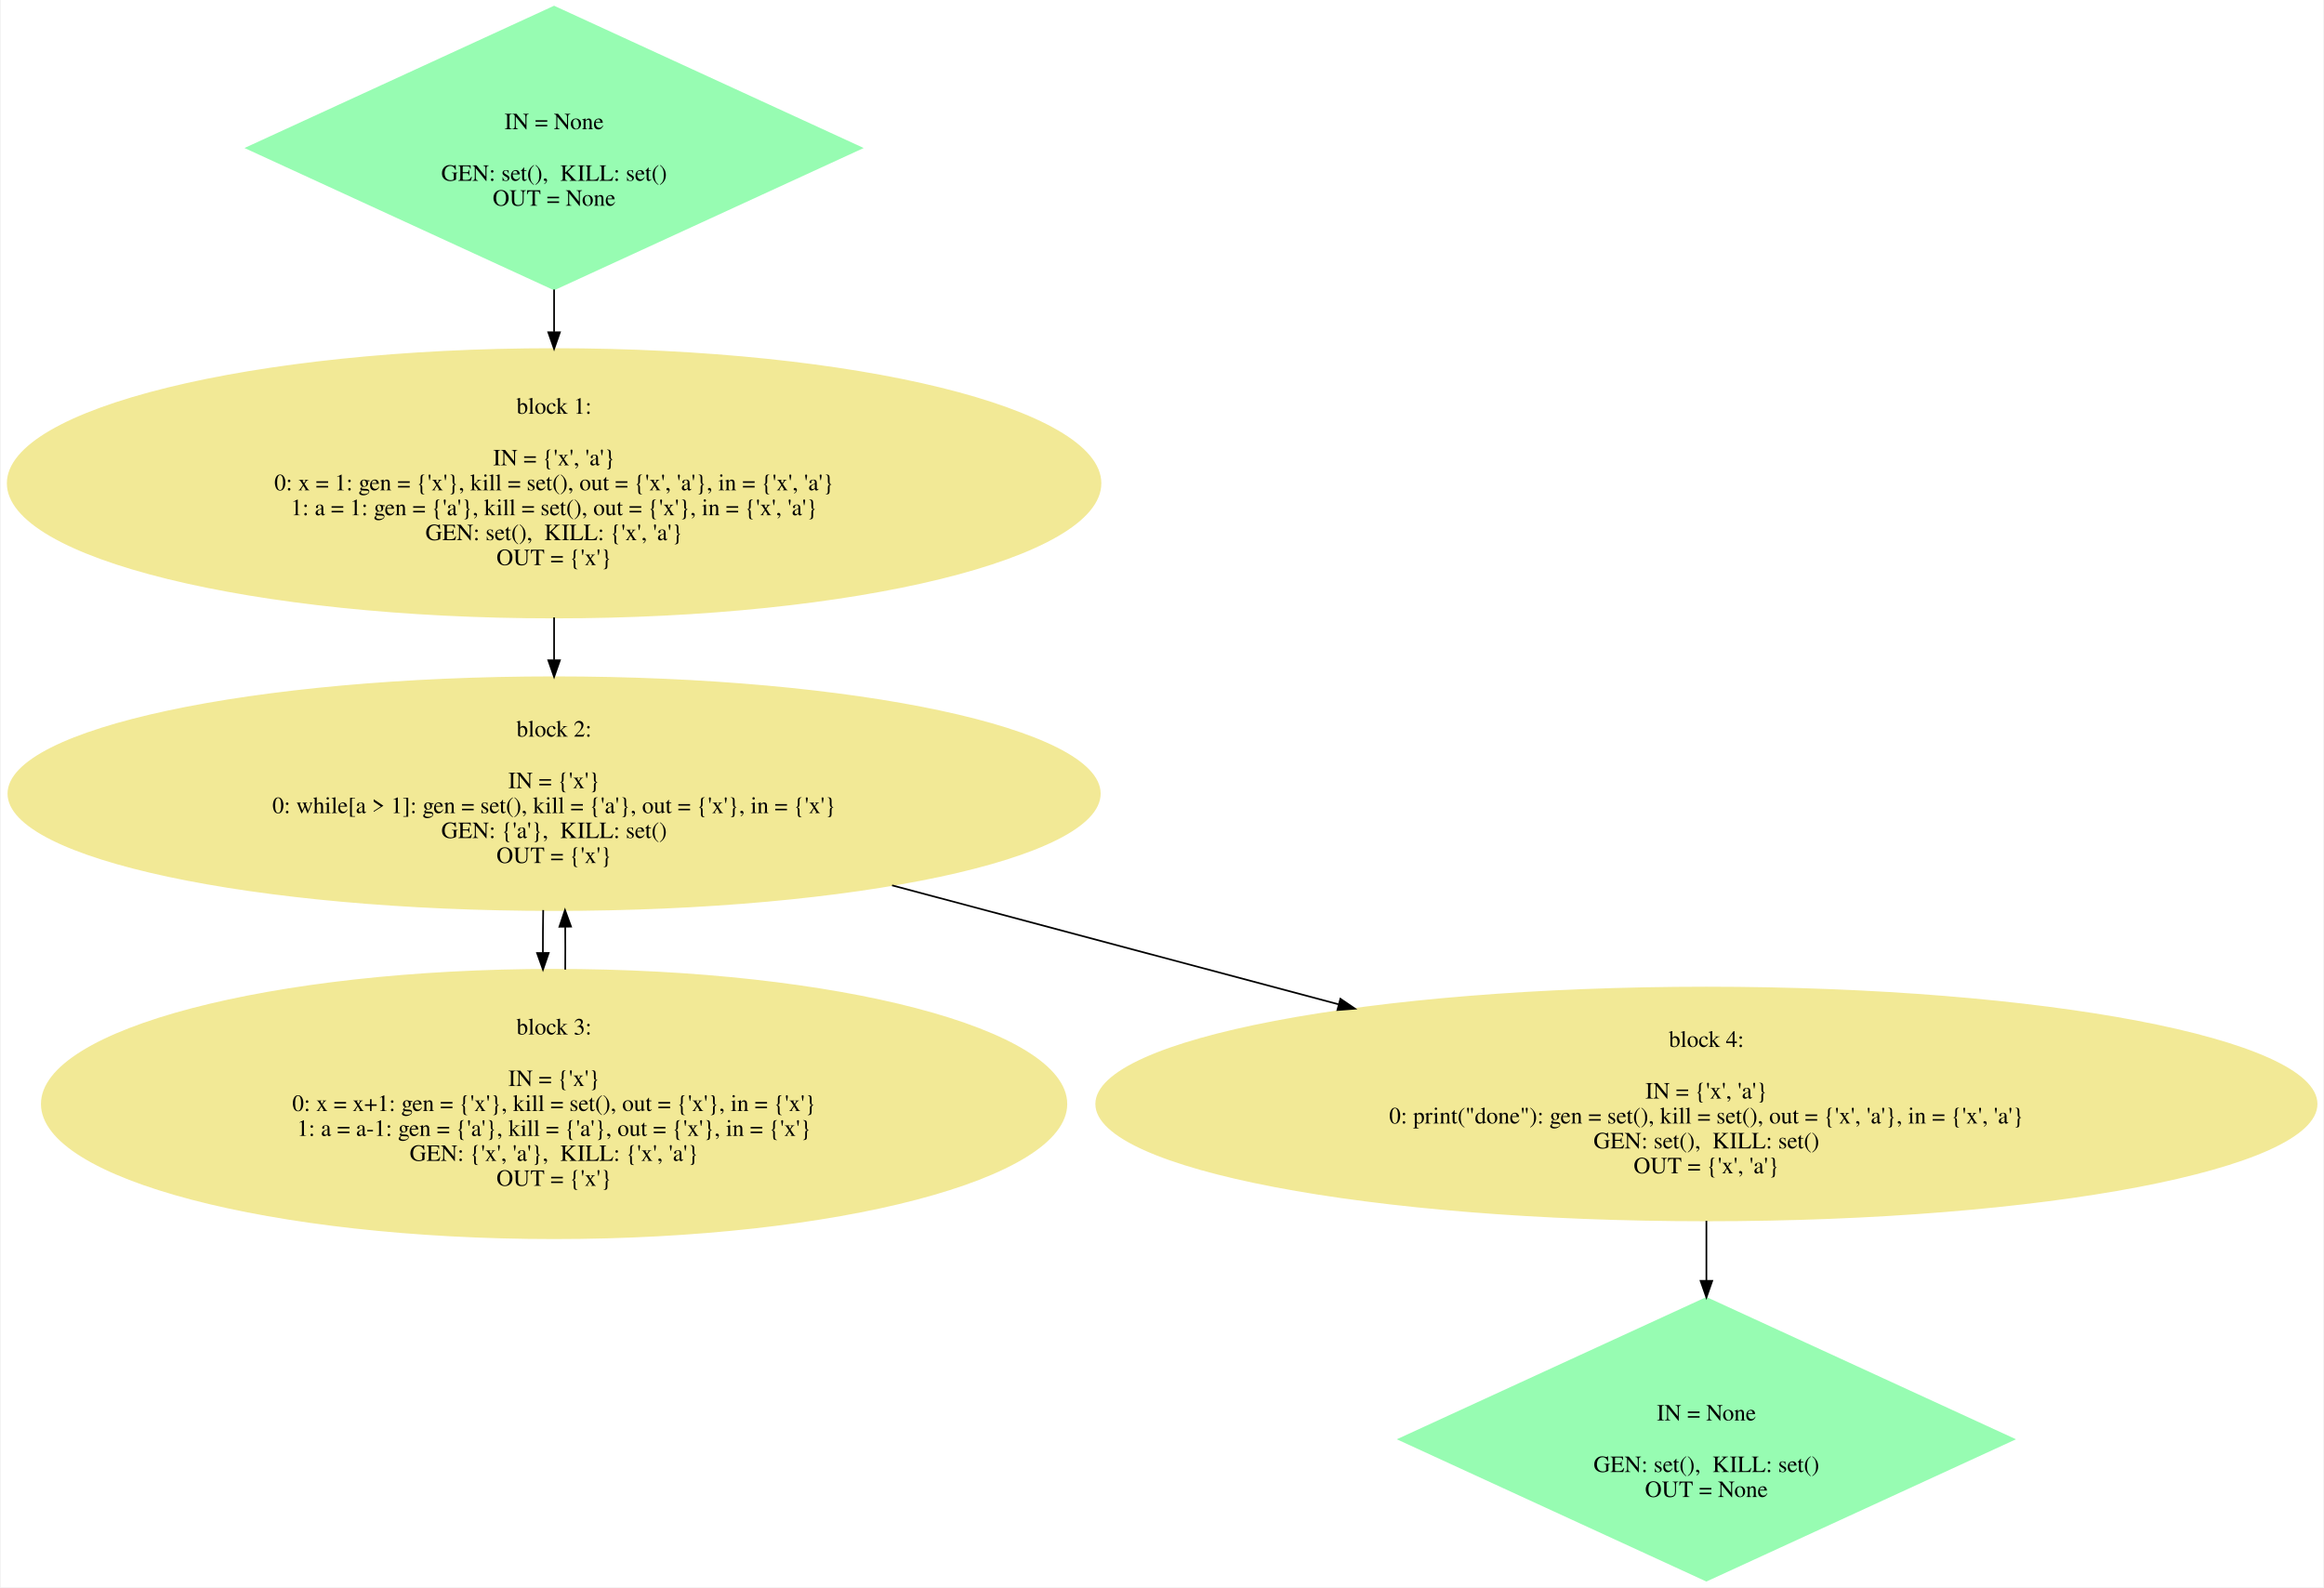
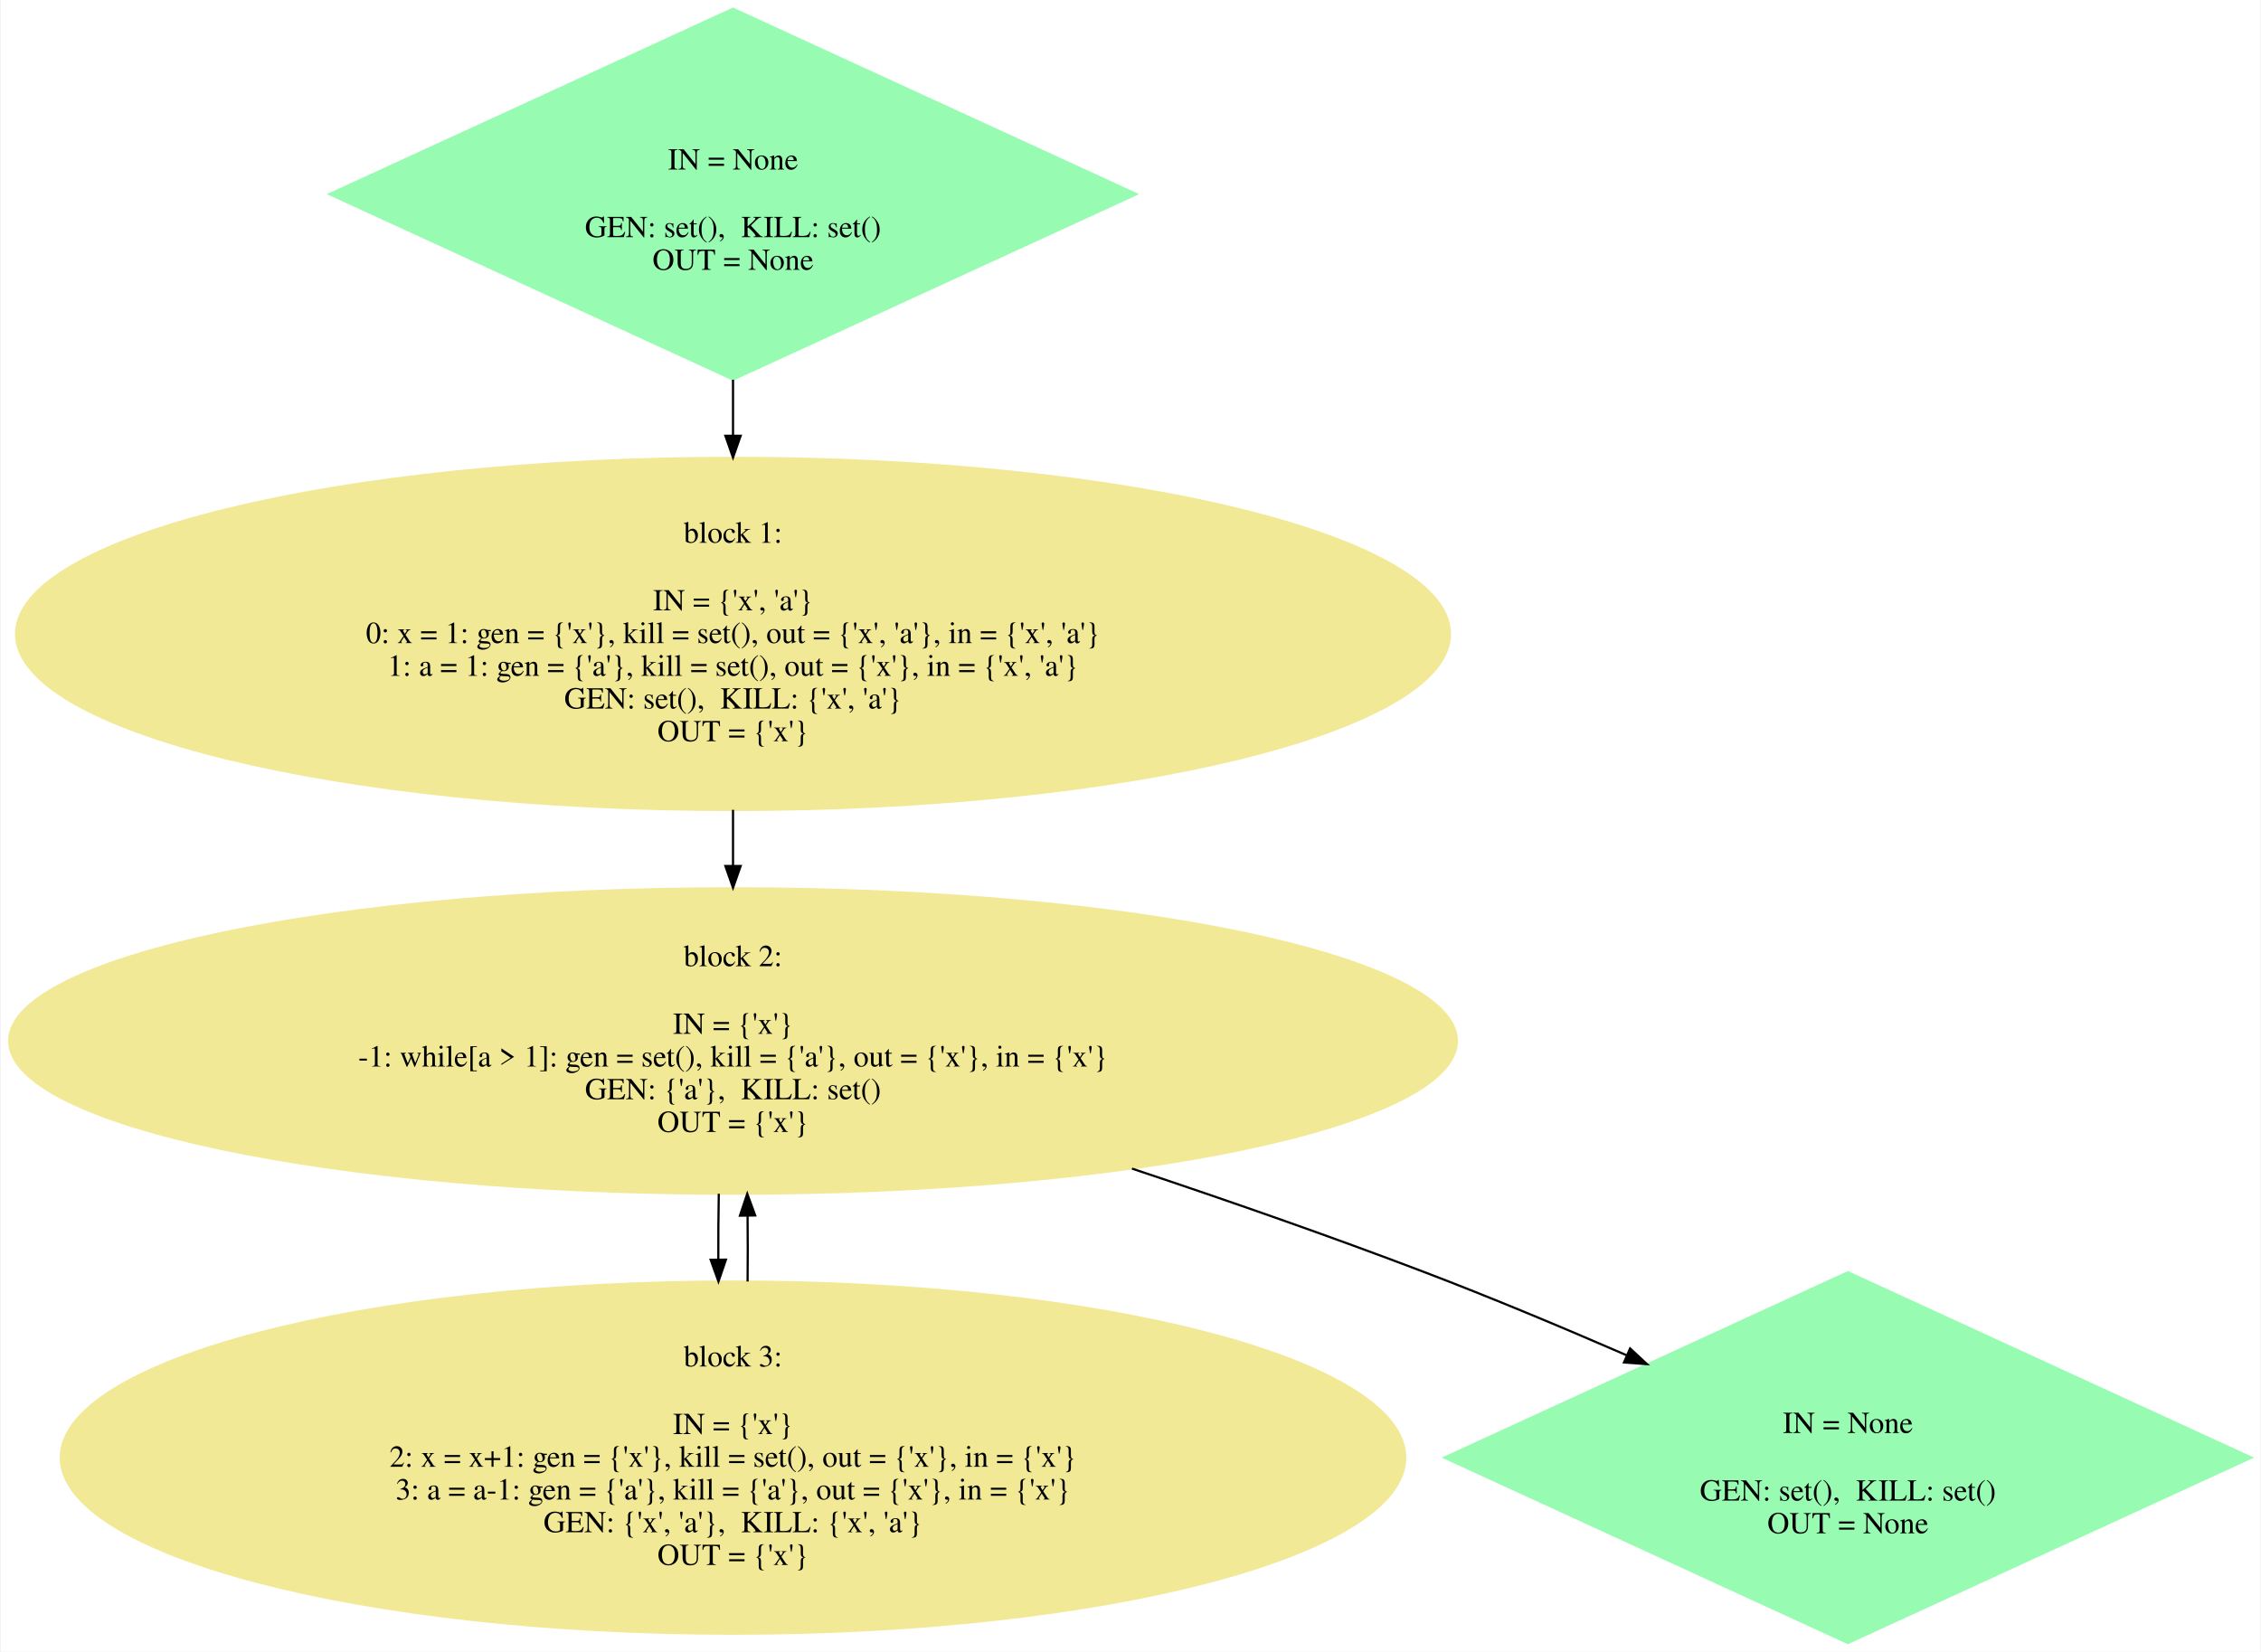
- <svg xmlns="http://www.w3.org/2000/svg" width="1397pt" height="954pt" viewBox="0.00 0.00 1396.79 954.45">
-   <g id="graph0" class="graph" transform="scale(1 1) rotate(0) translate(4 950.45)">
-     <polygon fill="white" stroke="transparent" points="-4,4 -4,-950.45 1392.79,-950.45 1392.79,4 -4,4" />
+ <svg xmlns="http://www.w3.org/2000/svg" width="1036pt" height="757pt" viewBox="0.00 0.00 1035.63 757.23">
+   <g id="graph0" class="graph" transform="scale(1 1) rotate(0) translate(4 753.23)">
+     <polygon fill="white" stroke="transparent" points="-4,4 -4,-753.23 1031.63,-753.23 1031.63,4 -4,4" />
    <g id="node1" class="node">
-       <polygon fill="#97fcb2" stroke="#97fcb2" points="328.8,-946.45 143.8,-861.45 328.8,-776.45 513.8,-861.45 328.8,-946.45" />
-       <text text-anchor="middle" x="328.8" y="-872.75" font-family="Times,serif" font-size="14.00">IN = None</text>
-       <text text-anchor="middle" x="328.8" y="-841.75" font-family="Times,serif" font-size="14.00">GEN: set(),  KILL: set() </text>
-       <text text-anchor="middle" x="328.8" y="-826.75" font-family="Times,serif" font-size="14.00">OUT = None</text>
+       <polygon fill="#97fcb2" stroke="#97fcb2" points="331.63,-749.23 146.63,-664.23 331.63,-579.23 516.63,-664.23 331.63,-749.23" />
+       <text text-anchor="middle" x="331.63" y="-675.53" font-family="Times,serif" font-size="14.00">IN = None</text>
+       <text text-anchor="middle" x="331.63" y="-644.53" font-family="Times,serif" font-size="14.00">GEN: set(),  KILL: set() </text>
+       <text text-anchor="middle" x="331.63" y="-629.53" font-family="Times,serif" font-size="14.00">OUT = None</text>
    </g>
    <g id="node2" class="node">
-       <ellipse fill="#f2e996" stroke="#f2e996" cx="328.8" cy="-659.84" rx="328.61" ry="80.72" />
-       <text text-anchor="middle" x="328.8" y="-701.64" font-family="Times,serif" font-size="14.00">block 1:</text>
-       <text text-anchor="middle" x="328.8" y="-670.64" font-family="Times,serif" font-size="14.00">IN = {'x', 'a'}</text>
-       <text text-anchor="middle" x="328.8" y="-655.64" font-family="Times,serif" font-size="14.00">0: x = 1: gen = {'x'}, kill = set(), out = {'x', 'a'}, in = {'x', 'a'} </text>
-       <text text-anchor="middle" x="328.8" y="-640.64" font-family="Times,serif" font-size="14.00">1: a = 1: gen = {'a'}, kill = set(), out = {'x'}, in = {'x', 'a'} </text>
-       <text text-anchor="middle" x="328.8" y="-625.64" font-family="Times,serif" font-size="14.00">GEN: set(),  KILL: {'x', 'a'} </text>
-       <text text-anchor="middle" x="328.8" y="-610.64" font-family="Times,serif" font-size="14.00">OUT = {'x'}</text>
+       <ellipse fill="#f2e996" stroke="#f2e996" cx="331.63" cy="-462.62" rx="328.61" ry="80.72" />
+       <text text-anchor="middle" x="331.63" y="-504.42" font-family="Times,serif" font-size="14.00">block 1:</text>
+       <text text-anchor="middle" x="331.63" y="-473.42" font-family="Times,serif" font-size="14.00">IN = {'x', 'a'}</text>
+       <text text-anchor="middle" x="331.63" y="-458.42" font-family="Times,serif" font-size="14.00">0: x = 1: gen = {'x'}, kill = set(), out = {'x', 'a'}, in = {'x', 'a'} </text>
+       <text text-anchor="middle" x="331.63" y="-443.42" font-family="Times,serif" font-size="14.00">1: a = 1: gen = {'a'}, kill = set(), out = {'x'}, in = {'x', 'a'} </text>
+       <text text-anchor="middle" x="331.63" y="-428.42" font-family="Times,serif" font-size="14.00">GEN: set(),  KILL: {'x', 'a'} </text>
+       <text text-anchor="middle" x="331.63" y="-413.42" font-family="Times,serif" font-size="14.00">OUT = {'x'}</text>
    </g>
    <g id="edge1" class="edge">
-       <path fill="none" stroke="black" d="M328.8,-776.37C328.8,-767.97 328.8,-759.4 328.8,-750.94" />
-       <polygon fill="black" stroke="black" points="332.3,-750.67 328.8,-740.67 325.3,-750.67 332.3,-750.67" />
+       <path fill="none" stroke="black" d="M331.63,-579.15C331.63,-570.75 331.63,-562.18 331.63,-553.72" />
+       <polygon fill="black" stroke="black" points="335.13,-553.45 331.63,-543.45 328.13,-553.45 335.13,-553.45" />
    </g>
    <g id="node3" class="node">
-       <ellipse fill="#f2e996" stroke="#f2e996" cx="328.8" cy="-473.22" rx="328.2" ry="70.01" />
-       <text text-anchor="middle" x="328.8" y="-507.52" font-family="Times,serif" font-size="14.00">block 2:</text>
-       <text text-anchor="middle" x="328.8" y="-476.52" font-family="Times,serif" font-size="14.00">IN = {'x'}</text>
-       <text text-anchor="middle" x="328.8" y="-461.52" font-family="Times,serif" font-size="14.00">0: while[a &gt; 1]: gen = set(), kill = {'a'}, out = {'x'}, in = {'x'} </text>
-       <text text-anchor="middle" x="328.8" y="-446.52" font-family="Times,serif" font-size="14.00">GEN: {'a'},  KILL: set() </text>
-       <text text-anchor="middle" x="328.8" y="-431.52" font-family="Times,serif" font-size="14.00">OUT = {'x'}</text>
+       <ellipse fill="#f2e996" stroke="#f2e996" cx="331.63" cy="-276" rx="331.77" ry="70.01" />
+       <text text-anchor="middle" x="331.63" y="-310.3" font-family="Times,serif" font-size="14.00">block 2:</text>
+       <text text-anchor="middle" x="331.63" y="-279.3" font-family="Times,serif" font-size="14.00">IN = {'x'}</text>
+       <text text-anchor="middle" x="331.63" y="-264.3" font-family="Times,serif" font-size="14.00">-1: while[a &gt; 1]: gen = set(), kill = {'a'}, out = {'x'}, in = {'x'} </text>
+       <text text-anchor="middle" x="331.63" y="-249.3" font-family="Times,serif" font-size="14.00">GEN: {'a'},  KILL: set() </text>
+       <text text-anchor="middle" x="331.63" y="-234.3" font-family="Times,serif" font-size="14.00">OUT = {'x'}</text>
    </g>
    <g id="edge2" class="edge">
-       <path fill="none" stroke="black" d="M328.8,-579.21C328.8,-570.74 328.8,-562.13 328.8,-553.67" />
-       <polygon fill="black" stroke="black" points="332.3,-553.44 328.8,-543.44 325.3,-553.44 332.3,-553.44" />
+       <path fill="none" stroke="black" d="M331.63,-381.98C331.63,-373.52 331.63,-364.91 331.63,-356.45" />
+       <polygon fill="black" stroke="black" points="335.13,-356.22 331.63,-346.22 328.13,-356.22 335.13,-356.22" />
    </g>
    <g id="node4" class="node">
-       <ellipse fill="#f2e996" stroke="#f2e996" cx="328.8" cy="-286.61" rx="308.1" ry="80.72" />
-       <text text-anchor="middle" x="328.8" y="-328.41" font-family="Times,serif" font-size="14.00">block 3:</text>
-       <text text-anchor="middle" x="328.8" y="-297.41" font-family="Times,serif" font-size="14.00">IN = {'x'}</text>
-       <text text-anchor="middle" x="328.8" y="-282.41" font-family="Times,serif" font-size="14.00">0: x = x+1: gen = {'x'}, kill = set(), out = {'x'}, in = {'x'} </text>
-       <text text-anchor="middle" x="328.8" y="-267.41" font-family="Times,serif" font-size="14.00">1: a = a-1: gen = {'a'}, kill = {'a'}, out = {'x'}, in = {'x'} </text>
-       <text text-anchor="middle" x="328.8" y="-252.41" font-family="Times,serif" font-size="14.00">GEN: {'x', 'a'},  KILL: {'x', 'a'} </text>
-       <text text-anchor="middle" x="328.8" y="-237.41" font-family="Times,serif" font-size="14.00">OUT = {'x'}</text>
+       <ellipse fill="#f2e996" stroke="#f2e996" cx="331.63" cy="-85" rx="308.1" ry="80.72" />
+       <text text-anchor="middle" x="331.63" y="-126.8" font-family="Times,serif" font-size="14.00">block 3:</text>
+       <text text-anchor="middle" x="331.63" y="-95.8" font-family="Times,serif" font-size="14.00">IN = {'x'}</text>
+       <text text-anchor="middle" x="331.63" y="-80.8" font-family="Times,serif" font-size="14.00">2: x = x+1: gen = {'x'}, kill = set(), out = {'x'}, in = {'x'} </text>
+       <text text-anchor="middle" x="331.63" y="-65.8" font-family="Times,serif" font-size="14.00">3: a = a-1: gen = {'a'}, kill = {'a'}, out = {'x'}, in = {'x'} </text>
+       <text text-anchor="middle" x="331.63" y="-50.8" font-family="Times,serif" font-size="14.00">GEN: {'x', 'a'},  KILL: {'x', 'a'} </text>
+       <text text-anchor="middle" x="331.63" y="-35.8" font-family="Times,serif" font-size="14.00">OUT = {'x'}</text>
    </g>
    <g id="edge3" class="edge">
-       <path fill="none" stroke="black" d="M322.25,-403.22C322.11,-394.83 322.04,-386.16 322.06,-377.52" />
-       <polygon fill="black" stroke="black" points="325.56,-377.43 322.11,-367.41 318.56,-377.39 325.56,-377.43" />
+       <path fill="none" stroke="black" d="M325.11,-205.97C324.93,-196.16 324.86,-185.96 324.89,-175.83" />
+       <polygon fill="black" stroke="black" points="328.39,-175.76 324.96,-165.74 321.39,-175.71 328.39,-175.76" />
    </g>
    <g id="node5" class="node">
-       <ellipse fill="#f2e996" stroke="#f2e996" cx="1021.8" cy="-286.61" rx="366.98" ry="70.01" />
-       <text text-anchor="middle" x="1021.8" y="-320.91" font-family="Times,serif" font-size="14.00">block 4:</text>
-       <text text-anchor="middle" x="1021.8" y="-289.91" font-family="Times,serif" font-size="14.00">IN = {'x', 'a'}</text>
-       <text text-anchor="middle" x="1021.8" y="-274.91" font-family="Times,serif" font-size="14.00">0: print("done"): gen = set(), kill = set(), out = {'x', 'a'}, in = {'x', 'a'} </text>
-       <text text-anchor="middle" x="1021.8" y="-259.91" font-family="Times,serif" font-size="14.00">GEN: set(),  KILL: set() </text>
-       <text text-anchor="middle" x="1021.8" y="-244.91" font-family="Times,serif" font-size="14.00">OUT = {'x', 'a'}</text>
+       <polygon fill="#97fcb2" stroke="#97fcb2" points="842.63,-170 657.63,-85 842.63,0 1027.63,-85 842.63,-170" />
+       <text text-anchor="middle" x="842.63" y="-96.3" font-family="Times,serif" font-size="14.00">IN = None</text>
+       <text text-anchor="middle" x="842.63" y="-65.3" font-family="Times,serif" font-size="14.00">GEN: set(),  KILL: set() </text>
+       <text text-anchor="middle" x="842.63" y="-50.3" font-family="Times,serif" font-size="14.00">OUT = None</text>
    </g>
    <g id="edge4" class="edge">
-       <path fill="none" stroke="black" d="M532.05,-418.08C616.36,-395.62 714.41,-369.5 800.54,-346.56" />
-       <polygon fill="black" stroke="black" points="801.68,-349.87 810.44,-343.92 799.88,-343.11 801.68,-349.87" />
+       <path fill="none" stroke="black" d="M514.49,-217.5C558.68,-202.77 605.57,-186.42 648.63,-170 678.96,-158.44 711.48,-144.84 741.07,-131.99" />
+       <polygon fill="black" stroke="black" points="742.8,-135.06 750.56,-127.85 740,-128.64 742.8,-135.06" />
    </g>
    <g id="edge5" class="edge">
-       <path fill="none" stroke="black" d="M335.5,-367.41C335.57,-375.89 335.57,-384.51 335.49,-392.98" />
-       <polygon fill="black" stroke="black" points="331.99,-393.17 335.36,-403.22 338.99,-393.26 331.99,-393.17" />
-     </g>
-     <g id="node6" class="node">
-       <polygon fill="#97fcb2" stroke="#97fcb2" points="1021.8,-170 836.8,-85 1021.8,0 1206.8,-85 1021.8,-170" />
-       <text text-anchor="middle" x="1021.8" y="-96.3" font-family="Times,serif" font-size="14.00">IN = None</text>
-       <text text-anchor="middle" x="1021.8" y="-65.3" font-family="Times,serif" font-size="14.00">GEN: set(),  KILL: set() </text>
-       <text text-anchor="middle" x="1021.8" y="-50.3" font-family="Times,serif" font-size="14.00">OUT = None</text>
-     </g>
-     <g id="edge6" class="edge">
-       <path fill="none" stroke="black" d="M1021.8,-216.36C1021.8,-204.74 1021.8,-192.52 1021.8,-180.41" />
-       <polygon fill="black" stroke="black" points="1025.3,-180.27 1021.8,-170.27 1018.3,-180.27 1025.3,-180.27" />
+       <path fill="none" stroke="black" d="M338.31,-165.74C338.41,-175.66 338.41,-185.81 338.3,-195.73" />
+       <polygon fill="black" stroke="black" points="334.8,-195.92 338.16,-205.97 341.8,-196.02 334.8,-195.92" />
    </g>
  </g>
</svg>
